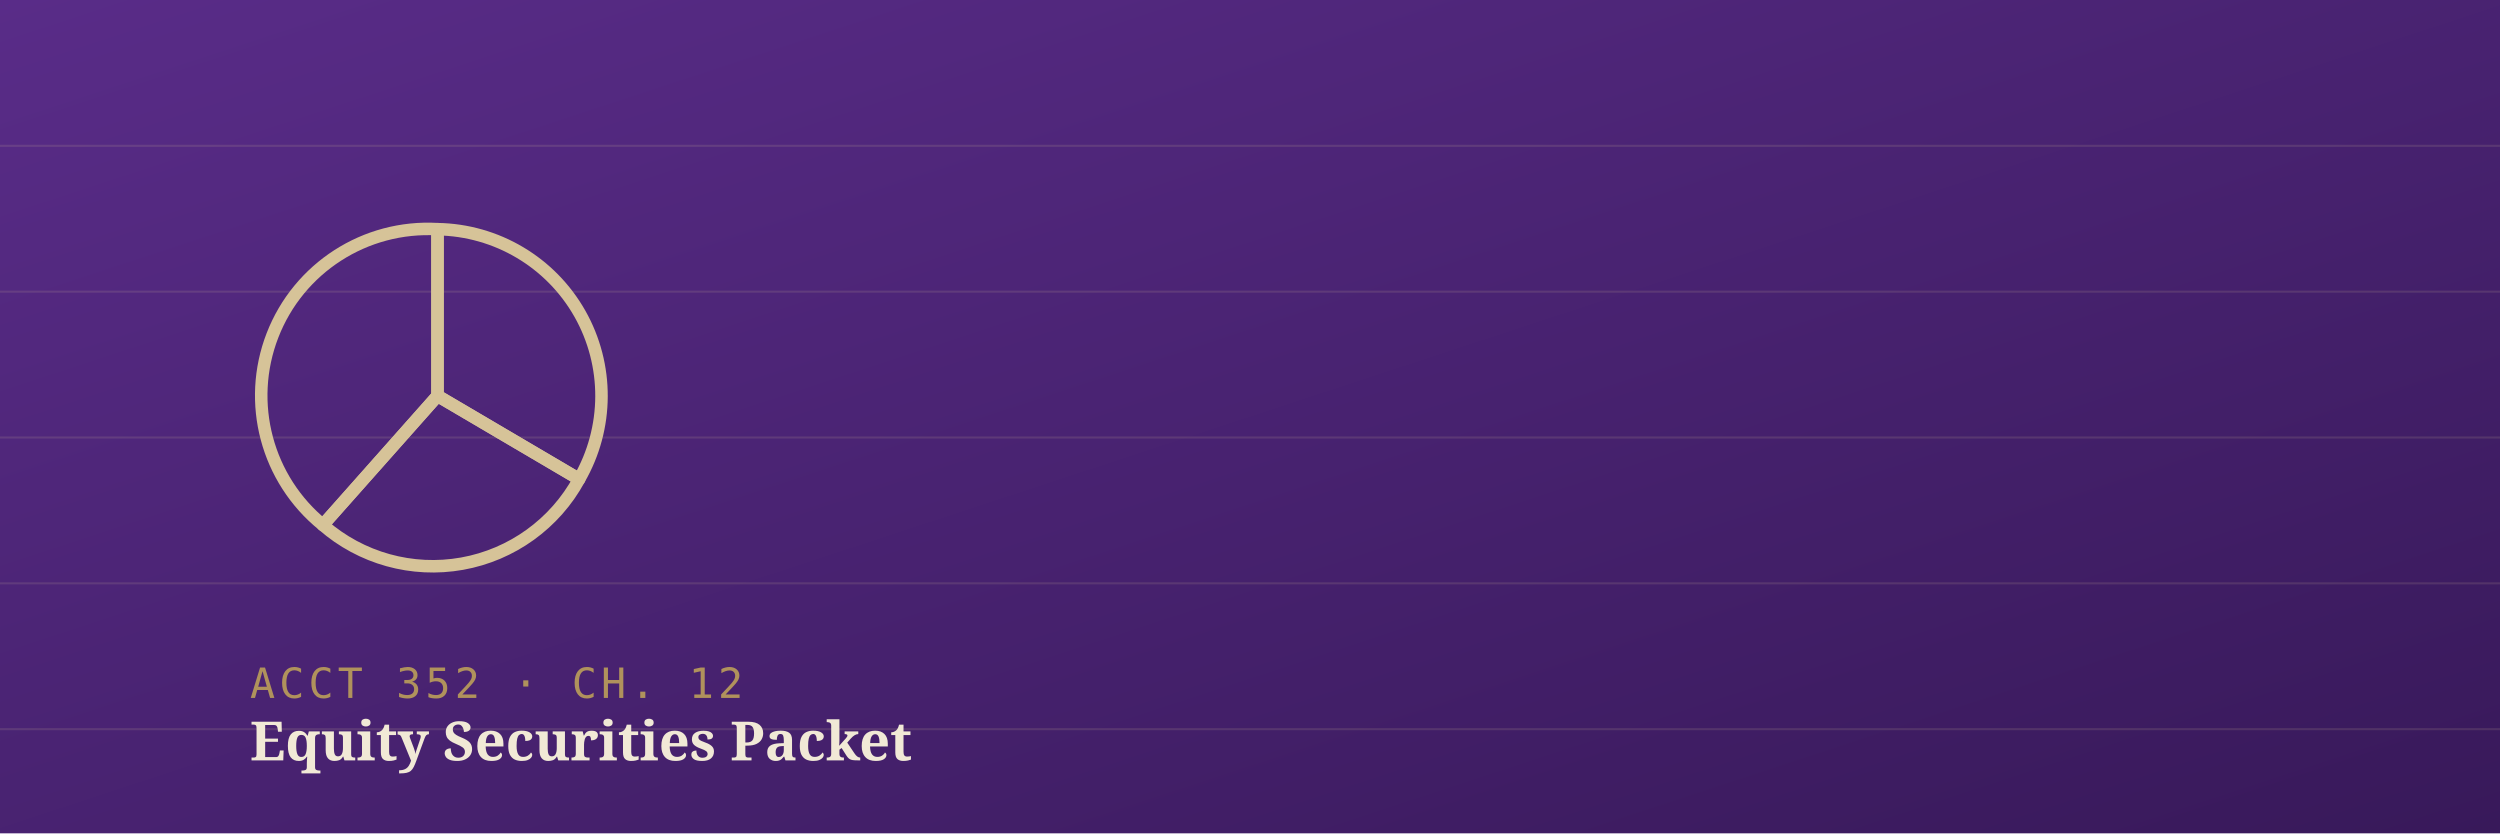
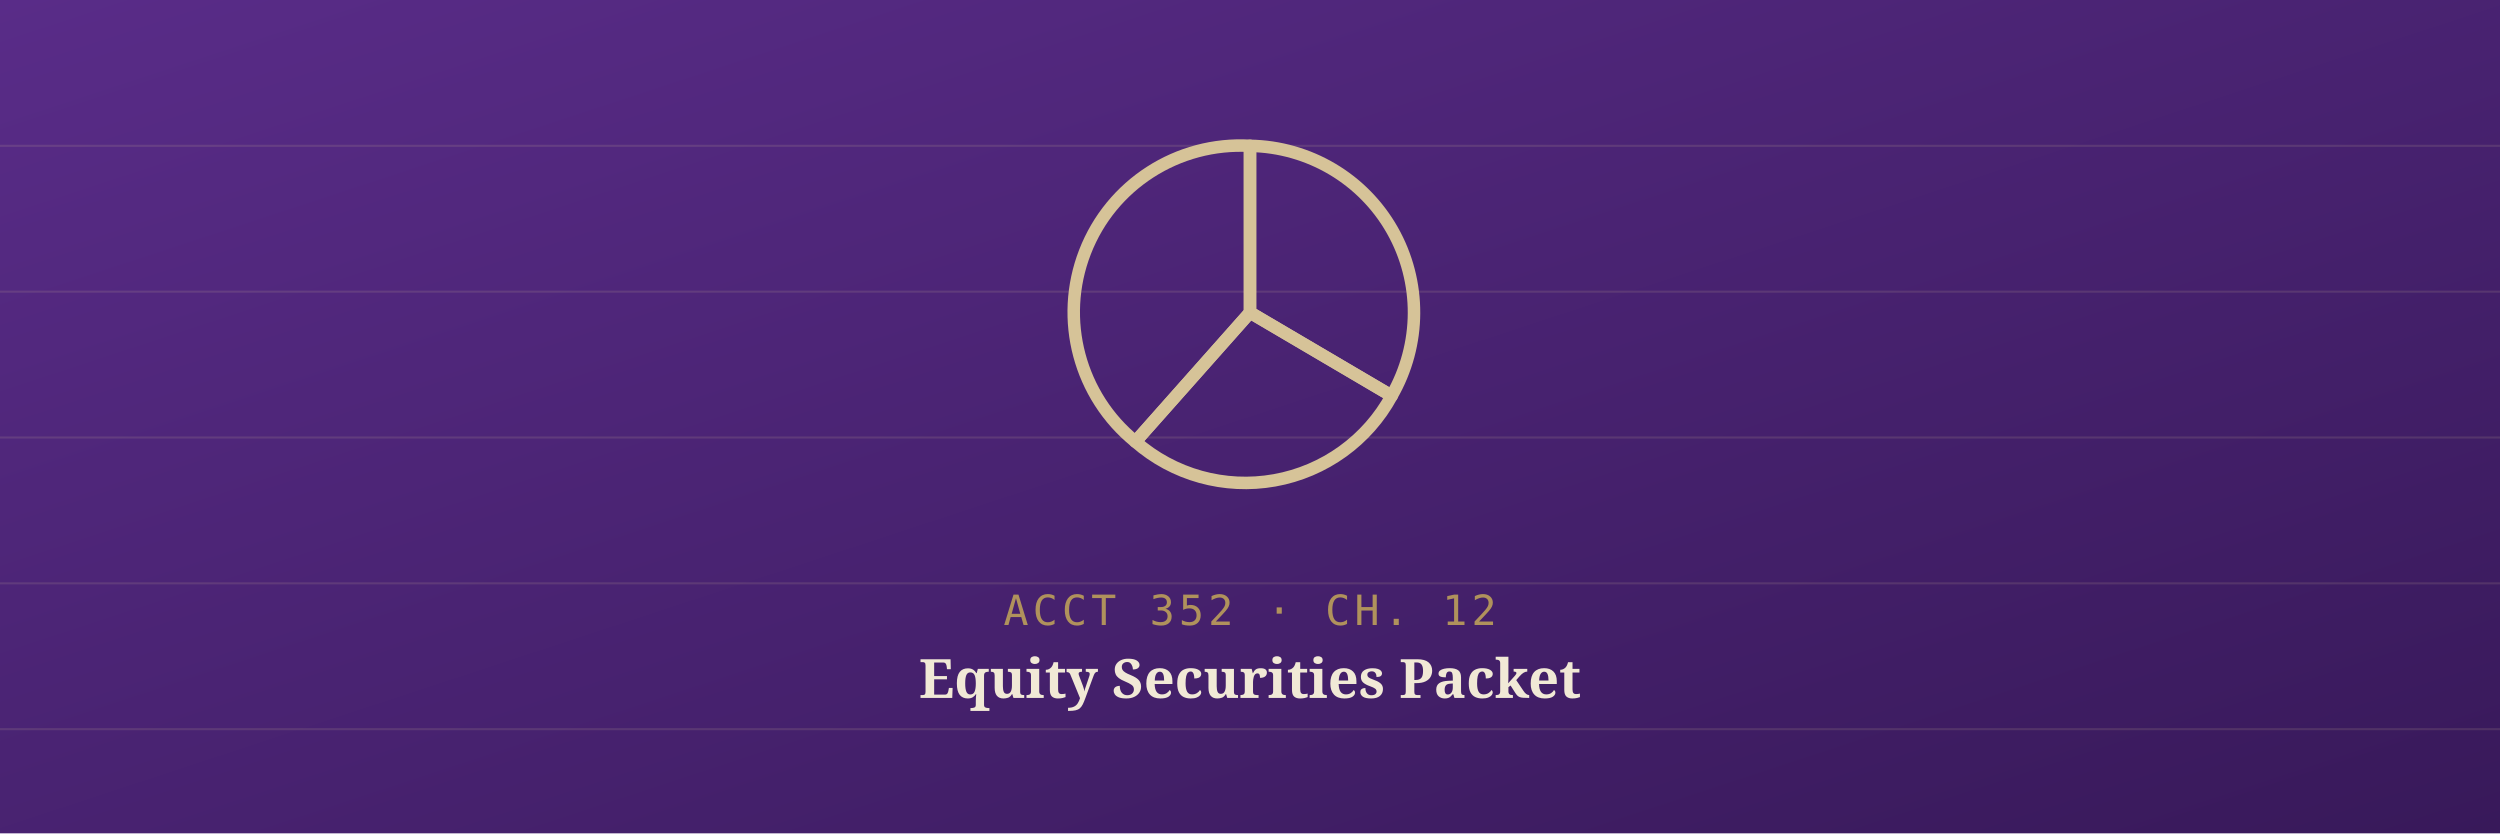
<svg xmlns="http://www.w3.org/2000/svg" viewBox="0 0 1200 400">
  <defs>
    <linearGradient id="bg5" x1="0%" y1="0%" x2="100%" y2="100%">
      <stop offset="0%" stop-color="#592C88" />
      <stop offset="100%" stop-color="#38195A" />
    </linearGradient>
  </defs>
  <rect width="1200" height="400" fill="url(#bg5)" />
  <g stroke="#D6C398" stroke-opacity="0.14" stroke-width="1">
    <line x1="0" y1="70" x2="1200" y2="70" />
    <line x1="0" y1="140" x2="1200" y2="140" />
    <line x1="0" y1="210" x2="1200" y2="210" />
    <line x1="0" y1="280" x2="1200" y2="280" />
    <line x1="0" y1="350" x2="1200" y2="350" />
  </g>
-   <g transform="translate(210,190)" fill="none" stroke="#D6C398" stroke-width="6" stroke-linejoin="round">
+   <g transform="translate(600,150)" fill="none" stroke="#D6C398" stroke-width="6" stroke-linejoin="round">
    <path d="M0 0 L0 -80 A80 80 0 0 1 68 40 Z" />
    <path d="M0 0 L68 40 A80 80 0 0 1 -55 62 Z" />
    <path d="M0 0 L-55 62 A80 80 0 0 1 0 -80 Z" />
  </g>
-   <text x="120" y="335" font-family="'IBM Plex Mono', monospace" font-size="20" letter-spacing="2" fill="#B0925C">ACCT 352 · CH. 12</text>
-   <text x="120" y="365" font-family="'Source Serif 4', serif" font-size="26" font-weight="600" fill="#F1E9D6">Equity Securities Packet</text>
+   <text x="600" y="300" text-anchor="middle" font-family="'IBM Plex Mono', monospace" font-size="20" letter-spacing="2" fill="#B0925C">ACCT 352 · CH. 12</text>
+   <text x="600" y="335" text-anchor="middle" font-family="'Source Serif 4', serif" font-size="26" font-weight="600" fill="#F1E9D6">Equity Securities Packet</text>
</svg>
